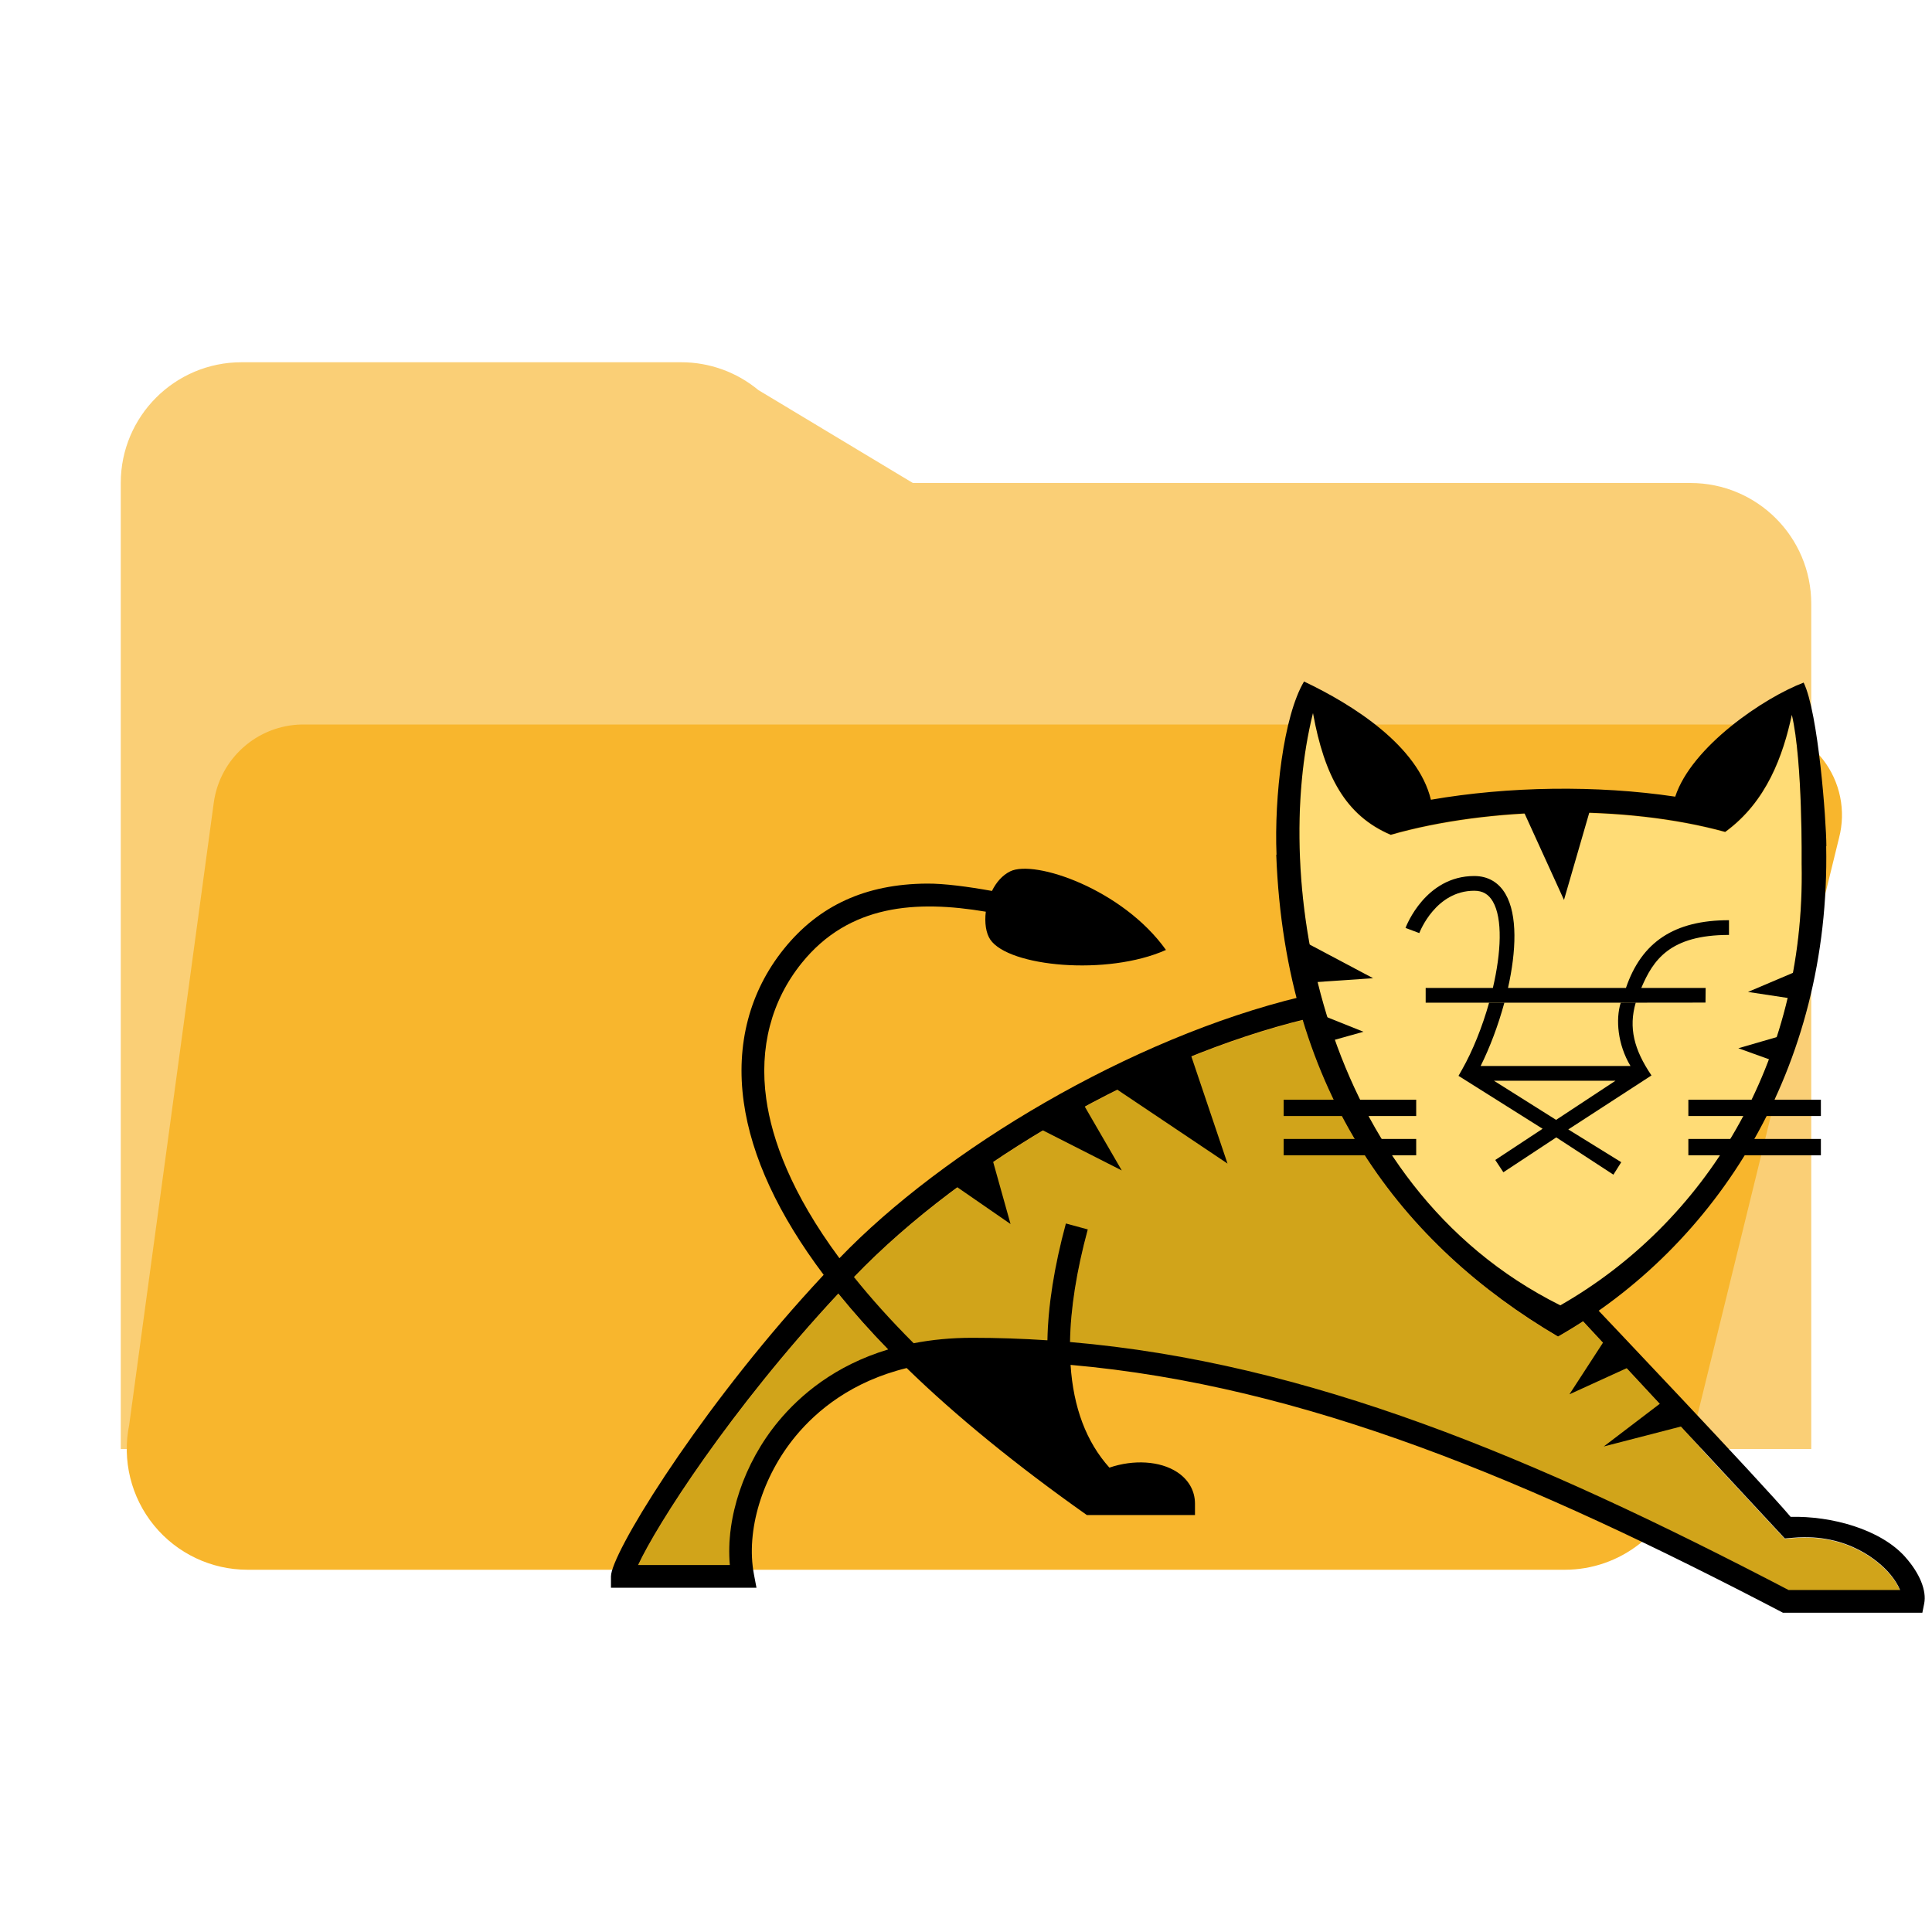
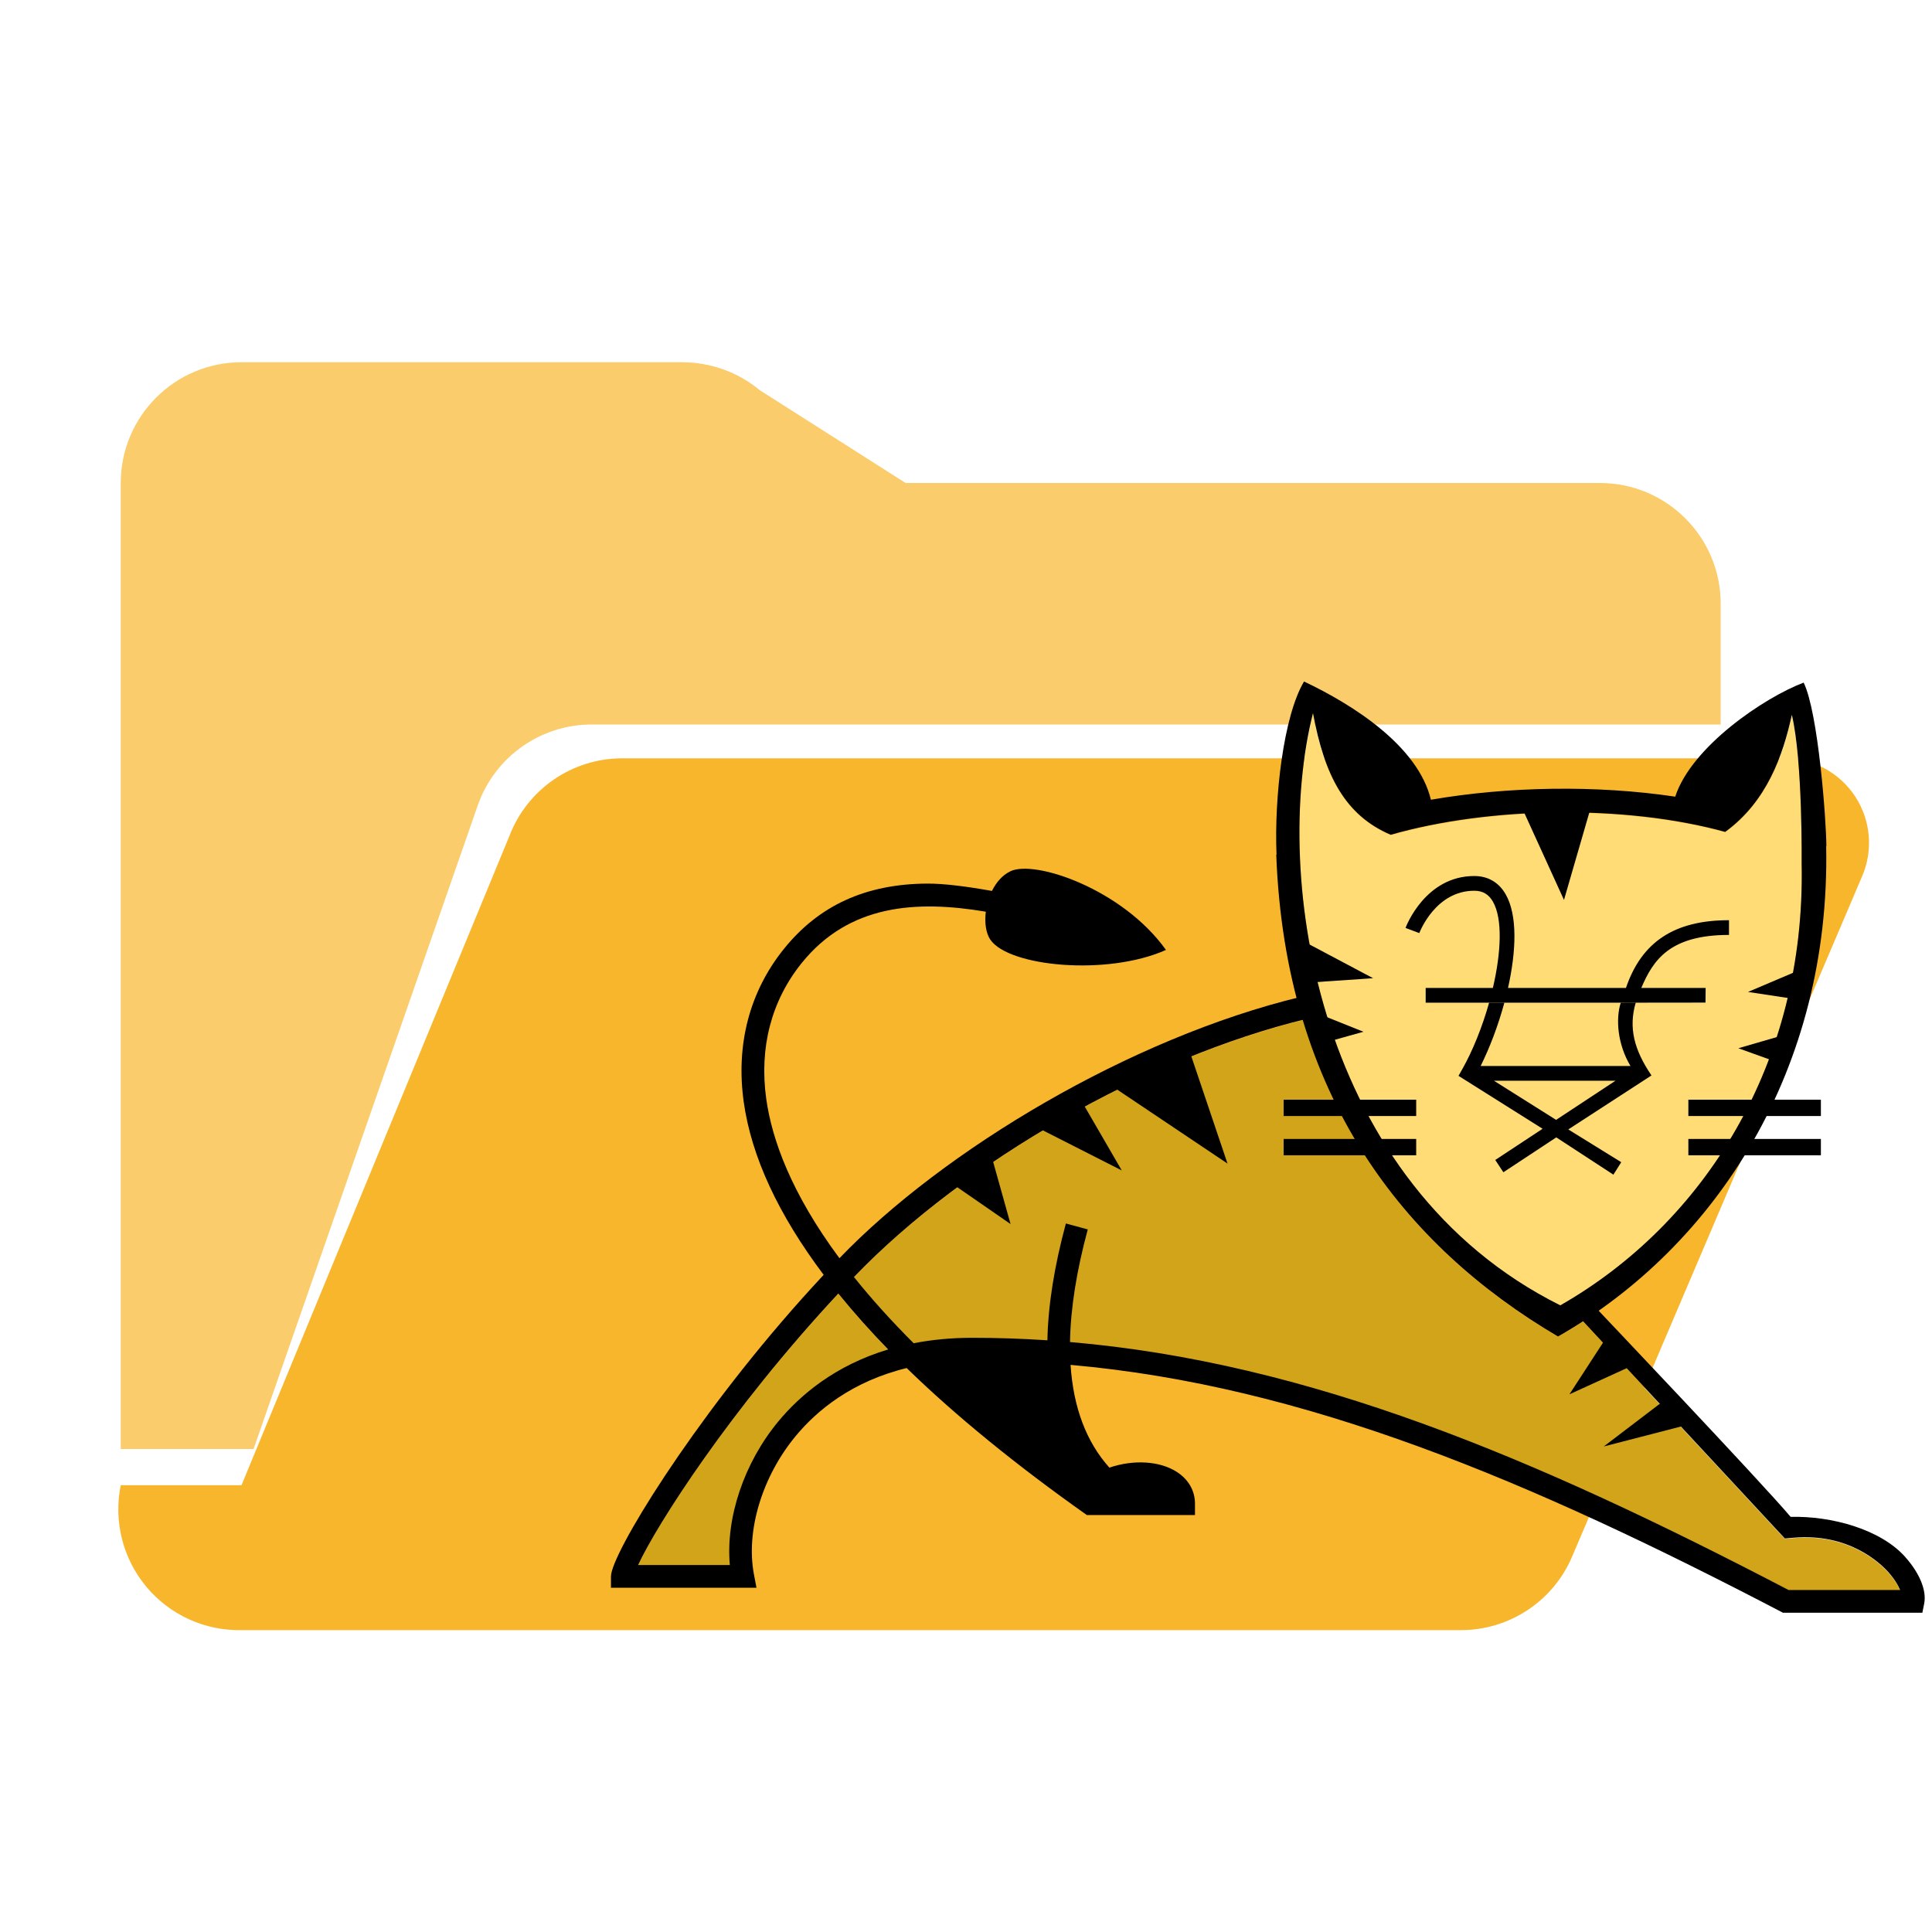
<svg xmlns="http://www.w3.org/2000/svg" viewBox="0 0 16 16">
-   <path id="folder-back" fill="#f8b62d" opacity=".65" d="M1 12V4a1 1 0 0 1 1-1h3.64a1 1 0 0 1 .64.23L7.56 4H14a1 1 0 0 1 1 1v7Z" />
-   <path id="folder" fill="#f8b62d" d="M2.5 6h12a.75.75 0 0 1 .73.94l-1.3 5.3A1 1 0 0 1 12.96 13H2.05a1 1 0 0 1-.98-1.2l.7-5.15A.75.75 0 0 1 2.5 6Z" />
+   <path id="folder-back" fill="#f8b62d" opacity=".7" d="M1 12V4a1 1 0 0 1 1-1h3.65c.23 0 .46.08.64.23L7.5 4h5.75a1 1 0 0 1 1 1v1H4.9a1 1 0 0 0-.94.66L2.1 12Z" />
+   <path id="folder" fill="#f8b62d" d="M1 12.3a1 1 0 0 0 1 1.2h10.1a1 1 0 0 0 .92-.61l2.4-5.63a.7.7 0 0 0-.64-.98H5.15a1 1 0 0 0-.93.64L2 12.3Z" />
  <g id="motive" transform="translate(5.06 4.06) scale(0.085)">
    <path fill="#d1a41a" d="M22.148 78.306a80.73 80.73 0 004.857 5.446c-5.186 1.56-8.586 4.458-10.706 7.017-3.356 4.05-5.132 9.398-4.723 13.988h-8.93c1.79-3.887 8.94-15.115 19.503-26.45zm103.45 28.886M125.597 107.192H114.74c-24.91-12.999-46.78-22.165-70.012-24.167.049-3.233.624-6.893 1.731-10.972l-2.14-.576c-1.136 4.192-1.732 7.985-1.8 11.38-2.421-.162-4.857-.24-7.317-.24-2.081 0-3.98.191-5.712.526-2.258-2.254-4.182-4.408-5.815-6.45C34.389 65.534 52.038 55.438 67.398 51.64c4.325 14.376 13.609 24.226 24.876 30.853a47.543 47.543 0 002.435-1.485l19.656 21.16.86-.073c5.368-.462 8.419 2.45 9.226 3.356.595.659.95 1.264 1.146 1.741z" />
    <path fill="#ffdc76" d="M116.008 36.412c.399 19.528-9.564 35.07-23.513 43.04C68.82 67.66 64.362 37.776 68.397 21.747c1.122 6.13 3.164 9.973 7.572 11.857 9.614-2.75 22.844-2.967 32.59-.28 4.06-2.952 5.634-7.464 6.495-11.405 1.072 4.585.95 14.494.954 14.494z" />
    <path d="M49.096 58.246l7.36-3.345 3.611 10.702zM41.604 62.126l4.284-2.542 3.877 6.688zM33.309 67.61l3.746-2.81 1.873 6.692zM99.536 85.273l-2.677-2.543-3.478 5.353zM104.49 91.158l-2.145-2.274-5.618 4.28zM95.526 30.684l-6.824.134 4.148 9.098zM68.362 47.943l-.669-3.88 6.559 3.479zM69.966 53.696l-.669-2.541 4.015 1.605zM115.191 49.55l.94-2.944-5.353 2.274zM113.184 55.57l.802-2.408-4.148 1.204z" />
    <g>
      <path d="M65.538 63.203h12.913v1.594H65.538zM65.538 59.377h12.913v1.594H65.538zM104.968 63.203h12.912v1.594h-12.912zM104.968 59.377h12.912v1.594h-12.912zM100.417 49.926H79.374V48.49h6.548c.807-3.453.966-6.753-.006-8.426-.416-.71-.99-1.043-1.808-1.043-3.744 0-5.29 3.959-5.355 4.127l.001-.001-1.343-.504c.077-.207 1.95-5.057 6.697-5.057 1.325 0 2.378.608 3.046 1.757 1.186 2.037 1.047 5.562.243 9.147h11.49c1.527-4.485 4.714-6.6 10.04-6.6v1.435c-5.772 0-7.39 2.447-8.544 5.165h6.27l-.015 1.428-6.222.007zm.944 7.085l.01-.001m-.01.001l.01-.001" />
      <path d="M101.361 57.011l.01-.001c-1.702-2.51-2.242-4.652-1.53-7.091l-1.462.007c-.509 1.624-.305 4.07.95 6.17h-14.6c.888-1.78 1.711-3.949 2.313-6.17h-1.486c-.664 2.355-1.595 4.686-2.644 6.532l-.339.597 8.193 5.157-4.612 3.04.79 1.198 5.155-3.399 5.566 3.632.764-1.214-5.16-3.192s7.716-5.012 8.099-5.257c-.003-.003-.004-.006-.006-.01zm-9.279 4.334l-6.06-3.815 11.843.003-5.783 3.812z" />
    </g>
    <g>
      <path d="M118.414 34.682c-.009-2.495-.786-13.038-2.214-15.941-3.872 1.471-10.917 6.239-12.512 11.113-7.642-1.14-16.257-1.006-23.804.3-1.26-5.245-7.588-9.258-12.362-11.52-2.014 3.398-2.906 11.277-2.68 16.866l-.026.018c.886 23.468 12.399 38.08 27.453 46.936 15.49-8.85 26.555-26.104 26.126-47.783l.02.01zm-12.888-4.525l.169.031-.17-.03zm-.964-.166c.136.022.273.046.409.07l-.409-.07zm11.443 6.384c.398 19.528-9.565 35.07-23.513 43.04C68.818 67.62 64.358 37.739 68.395 21.71c1.123 6.127 3.16 9.971 7.574 11.856 9.61-2.75 22.84-2.967 32.586-.28 4.061-2.953 5.636-7.463 6.496-11.404 1.075 4.586.95 14.492.954 14.494zm10.1 67.56" />
      <path d="M126.104 103.935c-2.431-2.72-7.194-4.007-11.172-3.912-2.823-3.36-19.19-20.596-19.19-20.596l-1.134 1.429 19.76 21.273.857-.074c5.369-.46 8.42 2.452 9.229 3.355.592.663.95 1.267 1.144 1.742h-10.86c-24.911-13-46.78-22.165-70.013-24.163.05-3.233.626-6.893 1.73-10.97l-2.136-.58c-1.135 4.192-1.734 7.988-1.801 11.382-2.42-.16-4.857-.244-7.315-.244-2.085 0-3.983.194-5.714.53-2.259-2.257-4.182-4.408-5.817-6.45 10.79-11.241 28.61-21.402 44.048-25.138l-.501-2.163c-16.625 4.01-34.823 14.923-44.963 25.467-4.706-6.352-6.573-11.564-7.128-15.514-.7-4.989.49-9.565 3.444-13.235 4.623-5.743 11.192-6.148 17.946-5.012-.131 1.067.009 2.087.436 2.717 1.786 2.639 11.387 3.566 17.117 1.009-4.229-5.926-12.795-8.82-15.168-7.66-.786.384-1.38 1.09-1.786 1.912-2.335-.418-4.654-.729-6.348-.716-5.957.044-10.511 2.125-13.922 6.363-3.347 4.157-4.7 9.32-3.912 14.93.746 5.314 3.377 10.966 7.786 16.826-.732.786-1.44 1.562-2.122 2.324C7.853 90.792-.003 103.687-.003 105.824v1.107h14.177l-.248-1.313c-.8-4.232.798-9.52 4.073-13.474 2.057-2.481 5.462-5.314 10.809-6.62 4.754 4.64 10.812 9.567 17.554 14.321h10.536v-1.107c0-1.249-.62-2.342-1.744-3.078-1.665-1.088-4.234-1.238-6.594-.433-2.25-2.506-3.512-5.853-3.784-10.011 22.865 2.024 44.736 11.258 69.412 24.15h13.578l.178-.89c.254-1.267-.437-2.965-1.846-4.541zM16.3 90.729c-3.354 4.048-5.132 9.395-4.724 13.985H2.643c1.795-3.883 8.943-15.11 19.505-26.45a80.408 80.408 0 004.858 5.448c-5.186 1.559-8.586 4.457-10.707 7.017z" />
    </g>
  </g>
</svg>
